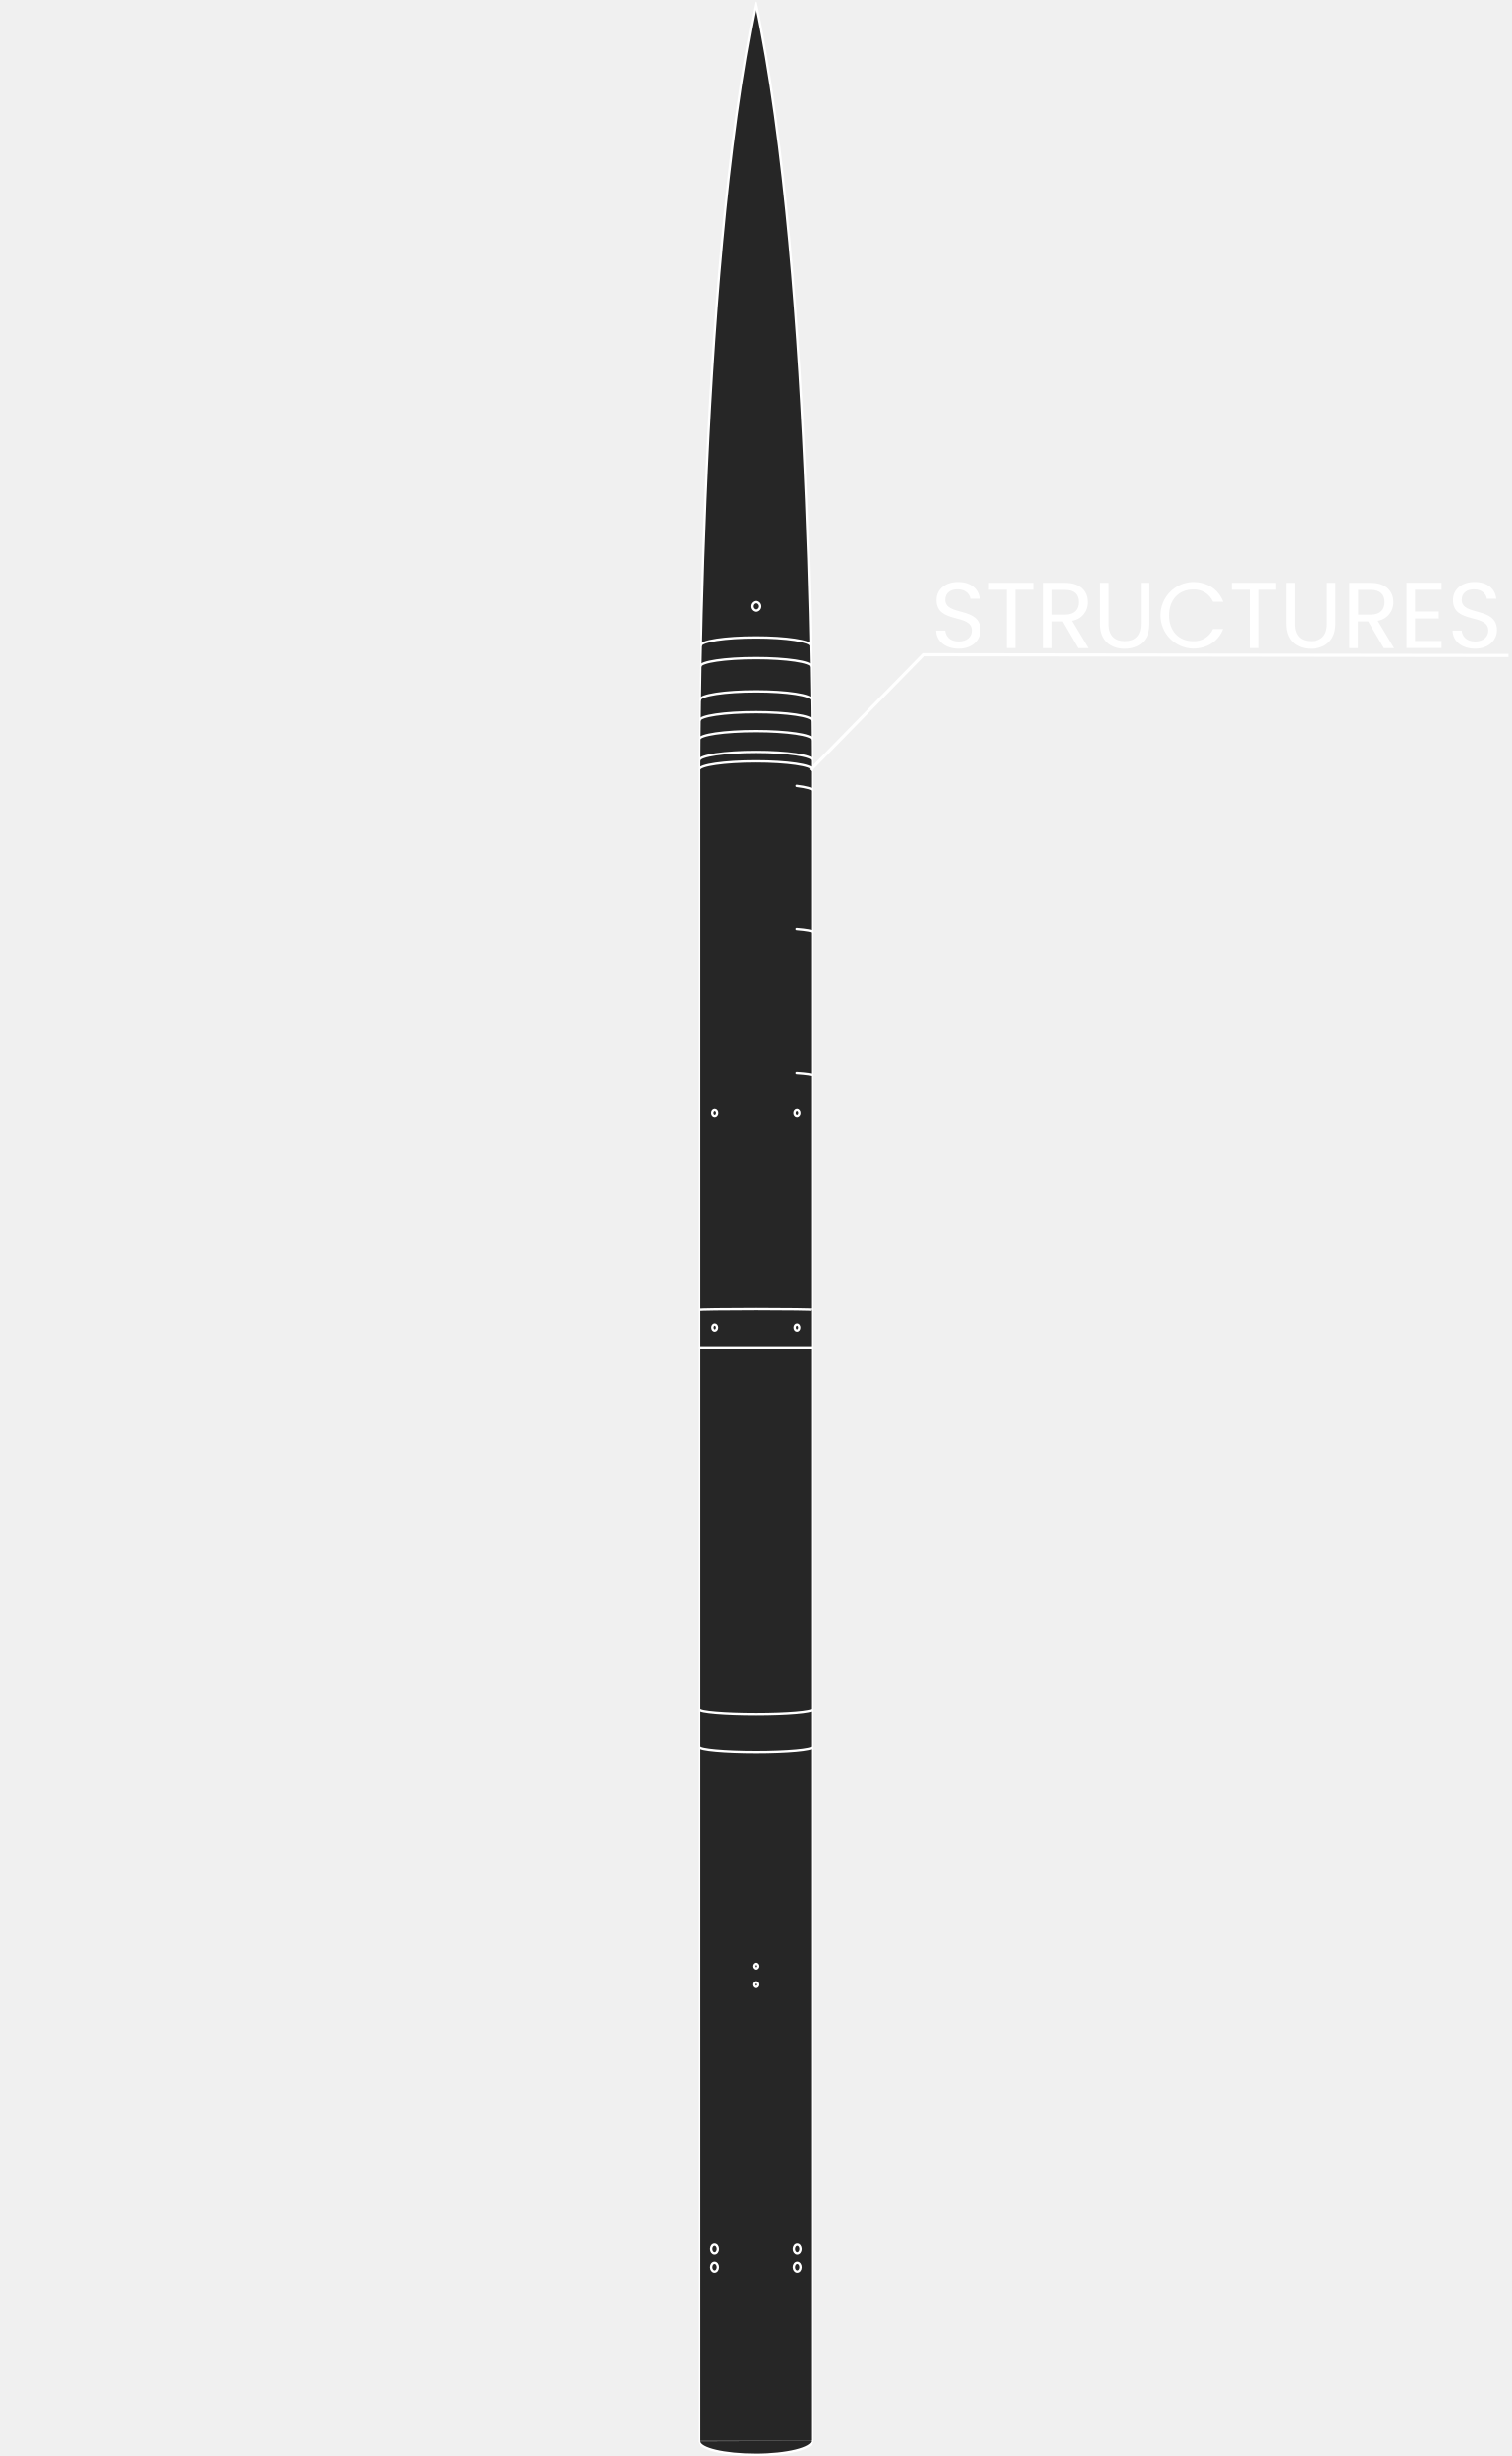
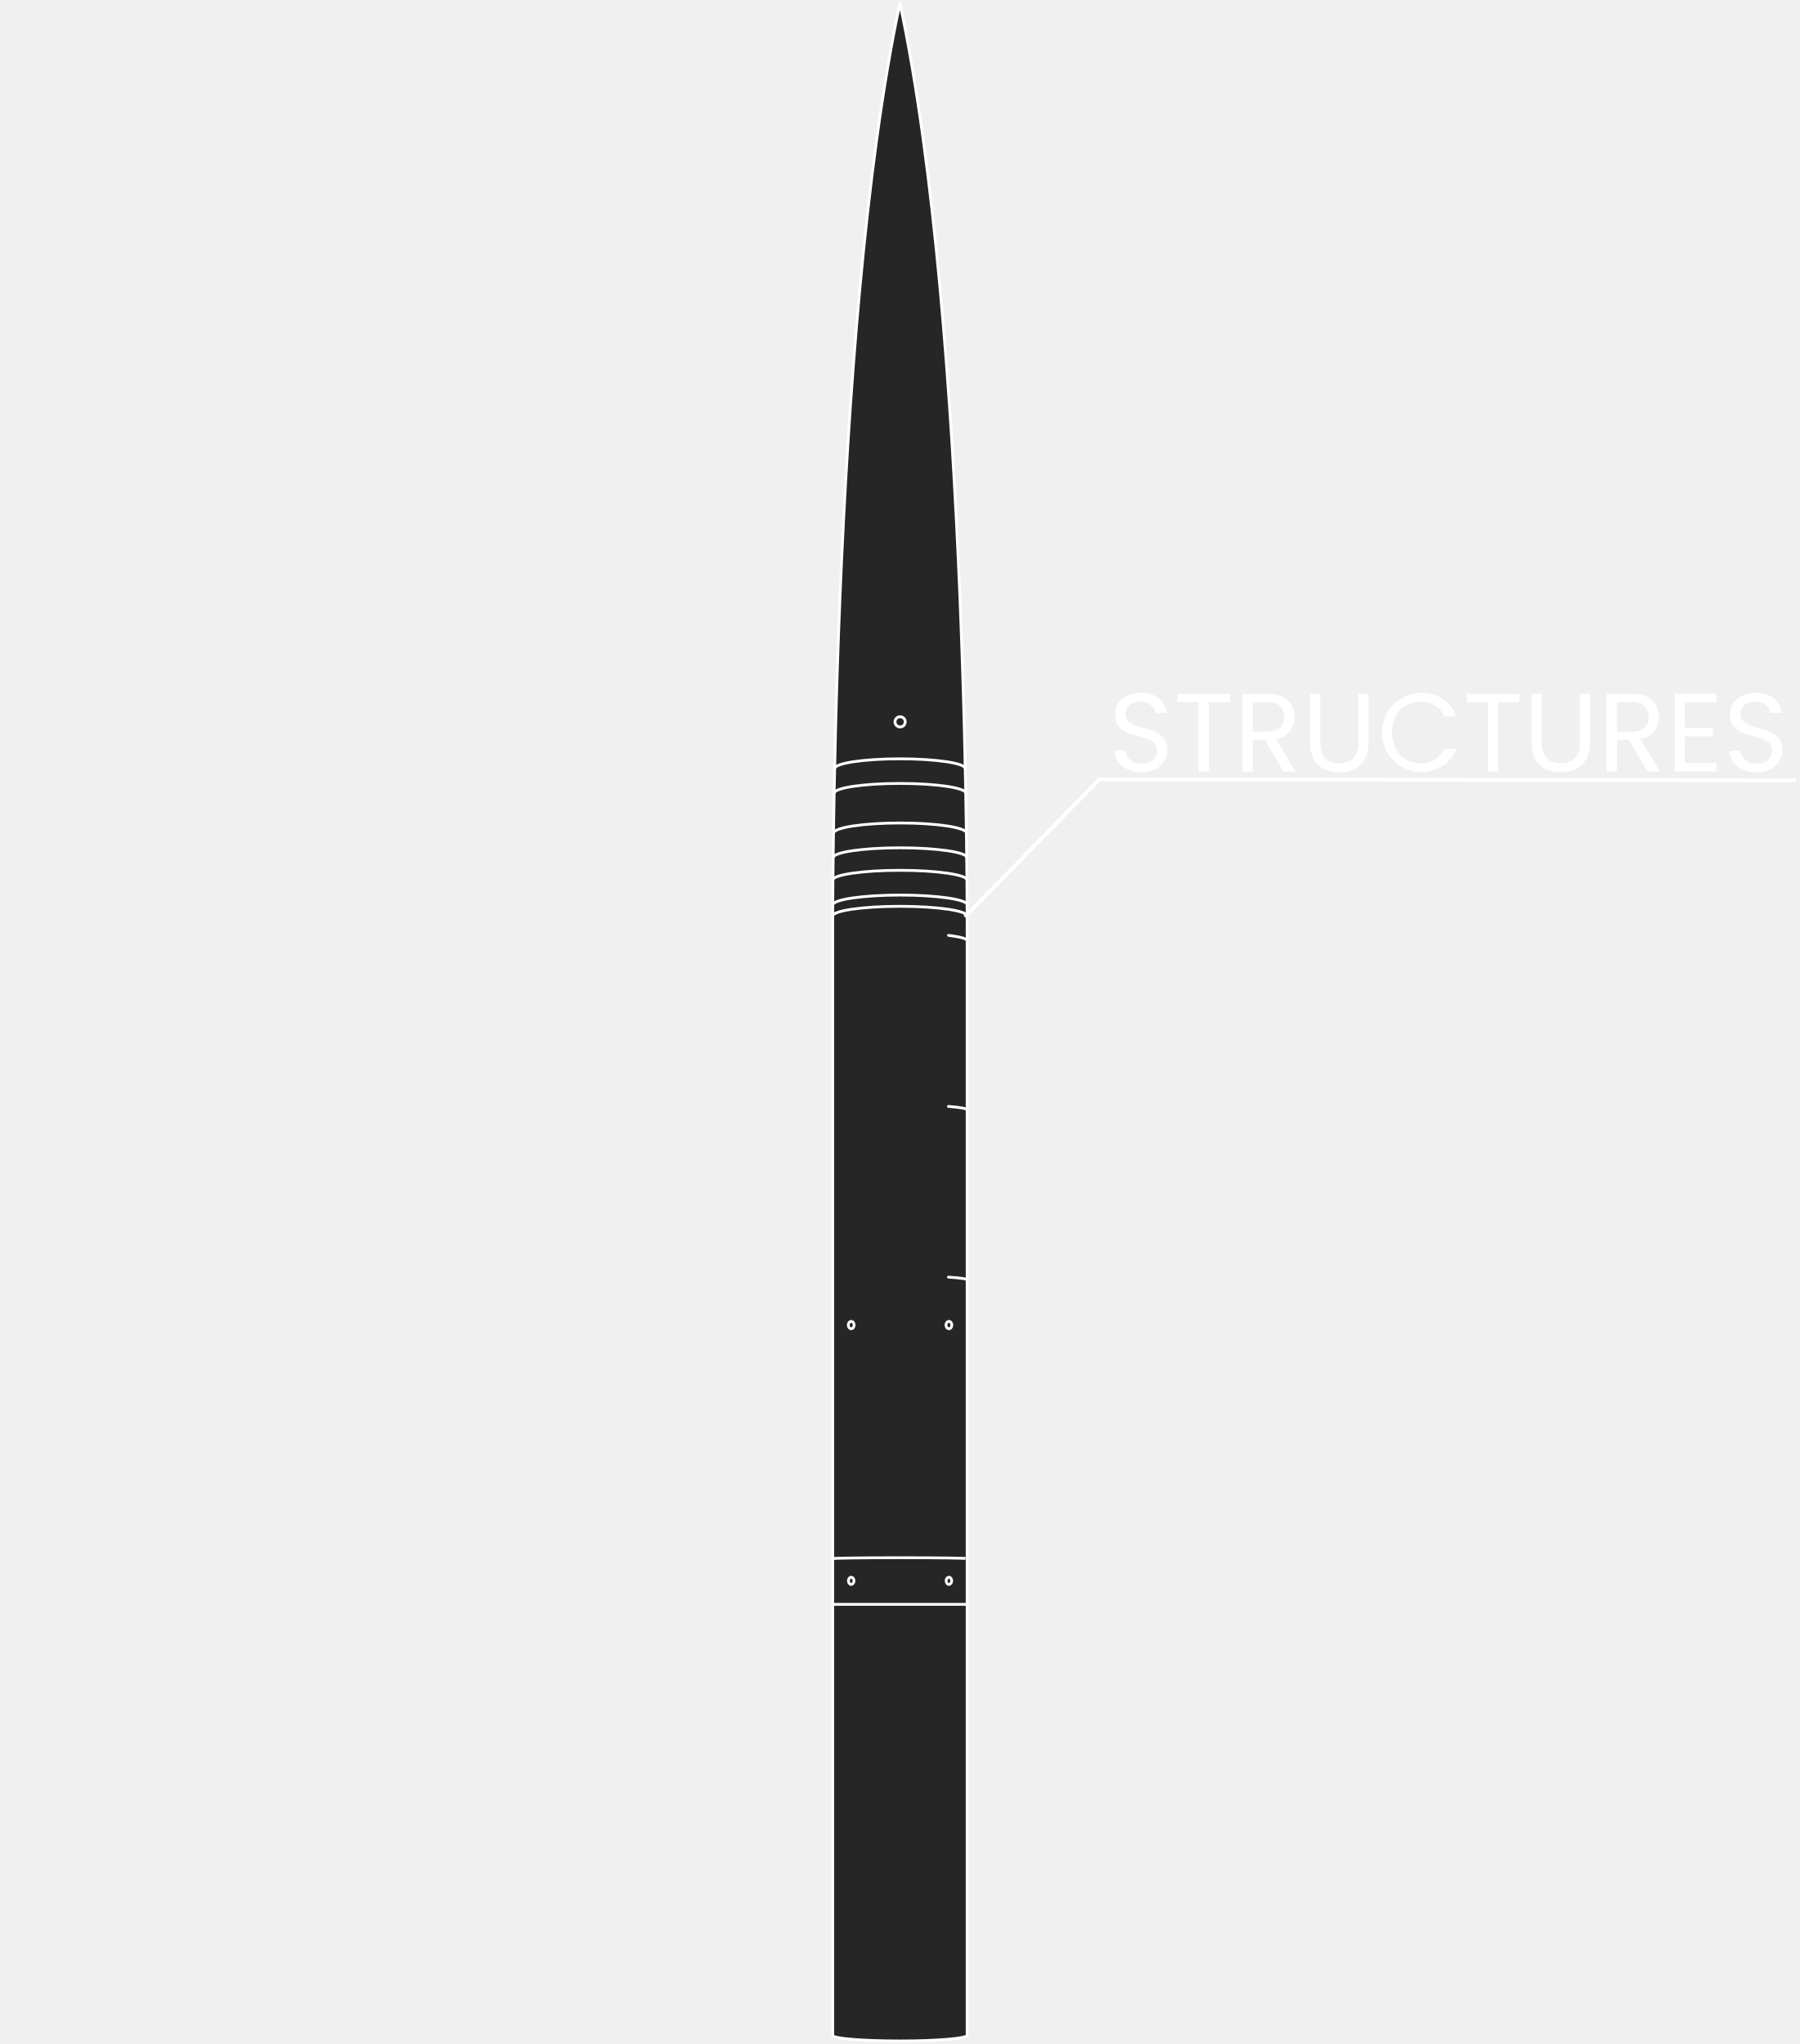
- <svg xmlns="http://www.w3.org/2000/svg" viewBox="0 0 482 783.17">
+ <svg xmlns="http://www.w3.org/2000/svg" viewBox="0 0 482 547.52">
  <defs>
    <style>.cls-1{fill:#262626;}.cls-1,.cls-2,.cls-5,.cls-6{stroke:#fff;}.cls-1,.cls-2,.cls-6{stroke-linecap:round;stroke-linejoin:round;}.cls-1,.cls-2{stroke-width:0.75px;}.cls-2,.cls-3,.cls-5,.cls-6{fill:none;}.cls-4{fill:#fff;}.cls-5{stroke-linecap:square;stroke-miterlimit:10;}.cls-6{opacity:0;}</style>
  </defs>
  <g id="Layer_2" data-name="Layer 2">
    <g id="Layer_1-2" data-name="Layer 1">
      <g id="Rocket">
        <g id="Structures">
-           <path id="main_curve" data-name="main curve" class="cls-1" d="M223,778.41V252h0s-.73-163.45,18-251.13h0c18.76,87.68,18,251.13,18,251.13V778.41" />
-           <path class="cls-2" d="M259.06,545.22c0,.83-8.07,1.51-18,1.51s-18-.68-18-1.51" />
-           <path class="cls-2" d="M259.06,557c0,.89-8.07,1.62-18,1.62s-18-.73-18-1.62" />
-           <ellipse class="cls-2" cx="227.89" cy="723.11" rx="1.07" ry="1.4" />
-           <ellipse class="cls-2" cx="254.2" cy="723.11" rx="1.07" ry="1.4" />
-           <ellipse class="cls-2" cx="227.89" cy="717.04" rx="1.07" ry="1.4" />
-           <ellipse class="cls-2" cx="254.2" cy="717.04" rx="1.07" ry="1.4" />
-           <circle class="cls-2" cx="241.04" cy="626.98" r="0.77" />
-           <circle class="cls-2" cx="241.03" cy="632.86" r="0.77" />
+           <path class="cls-1" d="M223,545.22V252h0s-.73-163.45,18-251.13h0c18.76,87.68,18,251.13,18,251.13v293.2c0,.83-8.07,1.51-18,1.51S223,546.05,223,545.22Z" />
          <line class="cls-2" x1="223.02" y1="429.75" x2="259.06" y2="429.75" />
          <ellipse class="cls-2" cx="227.95" cy="423.45" rx="0.74" ry="0.96" />
          <ellipse class="cls-2" cx="254.12" cy="423.45" rx="0.74" ry="0.96" />
          <ellipse class="cls-2" cx="227.95" cy="354.94" rx="0.78" ry="0.98" />
          <ellipse class="cls-2" cx="254.12" cy="354.94" rx="0.78" ry="0.98" />
          <path class="cls-2" d="M223,245.38c0-1.44,8.07-2.61,18-2.61s18,1.17,18,2.61" />
          <path class="cls-2" d="M259.06,242.4c0-1.46-8.07-2.64-18-2.64s-18,1.18-18,2.64" />
          <path class="cls-2" d="M223,235.77c0-1.46,8.06-2.64,18-2.64s18,1.18,18,2.64" />
          <path class="cls-2" d="M258.93,229.73c0-1.45-8-2.63-17.9-2.63s-17.9,1.18-17.9,2.63" />
          <path class="cls-2" d="M223.24,223.18c0-1.51,8-2.73,17.81-2.73s17.81,1.22,17.81,2.73" />
          <path class="cls-2" d="M258.66,212.48c0-1.45-7.89-2.62-17.63-2.62s-17.64,1.17-17.64,2.62" />
          <path class="cls-2" d="M258.52,205.89c0-1.45-7.84-2.63-17.51-2.63s-17.5,1.18-17.5,2.63" />
          <circle class="cls-2" cx="241.05" cy="193.36" r="1.37" />
          <path class="cls-2" d="M259.06,417.5c0-.13-8.07-.24-18-.24s-18,.11-18,.24" />
          <path class="cls-2" d="M259.06,342.87c0-.3-1.93-.57-5.06-.77" />
          <path class="cls-2" d="M254,296.37c3.16.25,5.11.59,5.11,1" />
          <path class="cls-2" d="M254,250.55c3.16.39,5.11.92,5.11,1.5" />
          <path class="cls-3" d="M243.3,258s0,0,0,0l-.23-.36a6.55,6.55,0,0,0-.39-.53,2.62,2.62,0,0,0-.55-.5,2.48,2.48,0,0,0-.64-.35,3.86,3.86,0,0,0-.82-.24l-.47-.05a4.17,4.17,0,0,0-.5,0l-.49.06a6,6,0,0,0-1.87.69,8.32,8.32,0,0,0-1.37,1,10.14,10.14,0,0,0-1.54,1.67,11.46,11.46,0,0,0-.78,1.18,8.64,8.64,0,0,0-.81,2.08,6.26,6.26,0,0,0-.14.73c0,.21,0,.42-.06.62s0,.41,0,.61,0,.21,0,.32,0,.28,0,.42.08.46.14.69a5.17,5.17,0,0,0,.6,1.36,3.85,3.85,0,0,0,.92,1,3.74,3.74,0,0,0,1.17.57q.3.08.6.12a3.93,3.93,0,0,0,.48.06l.75,0,.46,0,.39,0,.45-.07.14,0h0l-.05,0a7.19,7.19,0,0,1-1.11.36c-.24.06-.48.11-.73.15l-.41.07-.49,0h-.28a4.34,4.34,0,0,1-.51,0l-.43,0-.4,0a5.22,5.22,0,0,1-1.41-.36,3.92,3.92,0,0,1-.8-.45,4.07,4.07,0,0,1-1.22-1.42,4.56,4.56,0,0,1-.45-1.18,5.88,5.88,0,0,1-.14-.73,8.69,8.69,0,0,1,0-1.14c0-.22,0-.43.05-.64a9.9,9.9,0,0,1,.55-2.27,12.61,12.61,0,0,1,1.1-2.28l.26-.43a11.86,11.86,0,0,1,1.56-2,9.27,9.27,0,0,1,2.12-1.61,7.38,7.38,0,0,1,1.45-.6,6.43,6.43,0,0,1,.76-.17,5.22,5.22,0,0,1,.88-.07,3.91,3.91,0,0,1,.49,0,4.25,4.25,0,0,1,1.39.39,3.69,3.69,0,0,1,.69.41,3.56,3.56,0,0,1,.75.75,5.07,5.07,0,0,1,.72,1.31,5.2,5.2,0,0,1,.22.77Z" />
          <path class="cls-3" d="M251.8,265.79a.41.41,0,0,1,0,.19.75.75,0,0,1-.1.17,1.7,1.7,0,0,1-.19.19,2.47,2.47,0,0,1-.38.28,7.48,7.48,0,0,1-.74.39c-.41.19-.82.36-1.24.52l-1.44.5a3.37,3.37,0,0,1-.34.09l-1.9.51-.93.25a.48.48,0,0,0-.23.13l-1.19,1.05-1,.83-.07.08a.46.46,0,0,1-.17.09l-.4.11a.25.25,0,0,1-.17,0,.22.22,0,0,1-.09-.14l-.1-.37c-.06-.21-.11-.42-.17-.63a.23.23,0,0,0-.17-.17h0c-.14,0-.27,0-.41-.06h-.1a.2.2,0,0,1-.18-.15.65.65,0,0,1,0-.13c-.11-.43-.23-.86-.34-1.29a.22.22,0,0,1,0-.14.19.19,0,0,1,.07-.11l.37-.29.05,0a.27.27,0,0,0,.11-.21.13.13,0,0,0,0-.06c-.06-.24-.13-.48-.19-.71s-.06-.19-.08-.29a.24.24,0,0,1,0-.12.17.17,0,0,1,.14-.14l.2-.06.19,0a.41.41,0,0,1,.22,0l.29.06.69.14.69.14.69.14.56.11a.31.31,0,0,0,.19,0l.49-.13,1.74-.47.92-.24.32-.07.57-.11.55-.09.47-.08.39-.05.37,0h.18l.25,0h0a4.85,4.85,0,0,1,.66,0,2.26,2.26,0,0,1,.57.09.77.77,0,0,1,.19.08.36.36,0,0,1,.12.08A.38.38,0,0,1,251.8,265.79Z" />
          <path class="cls-3" d="M241.72,263.21l0,.06.76,1.38.66,1.19a.08.08,0,0,1,0,.05h0l-2-.45h0c-.17-.33-.34-.66-.52-1l-.51-1H239a0,0,0,0,0,0,0v3h-1.57v-7.1a.36.36,0,0,1,0-.18.44.44,0,0,1,.38-.31h2.8a3.13,3.13,0,0,1,1.09.19,2.47,2.47,0,0,1,.91.59,2.19,2.19,0,0,1,.57,1.12,2.35,2.35,0,0,1,0,.65,2,2,0,0,1-.82,1.44,2.55,2.55,0,0,1-.59.31l-.05,0Zm-2.75-1h1.45l.28,0a1.15,1.15,0,0,0,.37-.12.92.92,0,0,0,.48-.51.93.93,0,0,0,0-.52.9.9,0,0,0-.41-.65,1.1,1.1,0,0,0-.37-.16,1.81,1.81,0,0,0-.4,0H239C239,260.26,239,262.16,239,262.21Z" />
          <path class="cls-3" d="M248,260.2a.27.27,0,0,0,0,.09v4.62h-.09l-.77.16c-.24,0-.48.13-.72.19,0,0,0,0,0,0v-5s0-.06,0-.08h-2s0,0,0-.06v-.77a.61.61,0,0,1,0-.14.46.46,0,0,1,.39-.34h5.34a.05.05,0,0,1,0,.08,0,0,0,0,1,0,0l-.54,1.13,0,0a.11.11,0,0,1-.09.05H248Z" />
-           <path id="Bottom_Curve" data-name="Bottom Curve" class="cls-1" d="M223,778.52c0,2.42,8.07,4.28,18,4.28s18-2,18-4.39" />
          <path class="cls-4" d="M305.7,206.85c-4.18,0-7.14-2.32-7.2-5.75h2.9c.18,1.73,1.4,3.46,4.3,3.46,2.62,0,4.17-1.49,4.17-3.46,0-5.61-11.25-2-11.25-9.75,0-3.43,2.78-5.76,6.9-5.76,4,0,6.56,2.18,6.89,5.34h-3c-.17-1.4-1.49-3-4-3-2.24-.06-4,1.1-4,3.34,0,5.36,11.22,2,11.22,9.72C312.62,203.93,310.2,206.85,305.7,206.85Z" />
          <path class="cls-4" d="M315.33,185.86h14.08v2.21h-5.67v18.58H321V188.07h-5.7Z" />
          <path class="cls-4" d="M339.47,185.86c4.89,0,7.22,2.71,7.22,6.11a5.86,5.86,0,0,1-5,6l5.23,8.71H343.7l-4.95-8.5h-3.28v8.5h-2.72V185.86Zm0,2.24h-4V196h4c3.07,0,4.41-1.67,4.41-4S342.57,188.1,339.47,188.1Z" />
          <path class="cls-4" d="M350.83,185.86h2.72V199c0,3.82,2.06,5.46,5.13,5.46s5.1-1.64,5.1-5.46V185.86h2.72V199c0,5.4-3.55,7.87-7.85,7.87s-7.82-2.47-7.82-7.87Z" />
          <path class="cls-4" d="M380.4,185.59c4.51,0,8.09,2.27,9.64,6.29h-3.25a6.55,6.55,0,0,0-6.39-3.9c-4.36,0-7.61,3.16-7.61,8.26s3.25,8.23,7.61,8.23a6.57,6.57,0,0,0,6.39-3.88H390c-1.55,4-5.13,6.23-9.64,6.23a10.62,10.62,0,0,1,0-21.23Z" />
          <path class="cls-4" d="M392.78,185.86h14.09v2.21H401.2v18.58h-2.72V188.07h-5.7Z" />
          <path class="cls-4" d="M410.14,185.86h2.72V199c0,3.82,2.06,5.46,5.13,5.46s5.11-1.64,5.11-5.46V185.86h2.71V199c0,5.4-3.55,7.87-7.85,7.87s-7.82-2.47-7.82-7.87Z" />
          <path class="cls-4" d="M437.06,185.86c4.89,0,7.22,2.71,7.22,6.11a5.86,5.86,0,0,1-5,6l5.23,8.71h-3.26l-5-8.5h-3.28v8.5h-2.72V185.86Zm0,2.24h-4V196h4c3.07,0,4.41-1.67,4.41-4S440.16,188.1,437.06,188.1Z" />
          <path class="cls-4" d="M459.67,188.07H451.2V195h7.58v2.24H451.2v7.16h8.47v2.24H448.48V185.83h11.19Z" />
          <path class="cls-4" d="M470.38,206.85c-4.18,0-7.13-2.32-7.19-5.75h2.89c.18,1.73,1.41,3.46,4.3,3.46,2.63,0,4.18-1.49,4.18-3.46,0-5.61-11.25-2-11.25-9.75,0-3.43,2.77-5.76,6.89-5.76s6.57,2.18,6.9,5.34h-3c-.18-1.4-1.49-3-4-3-2.24-.06-4,1.1-4,3.34,0,5.36,11.22,2,11.22,9.72C477.3,203.93,474.89,206.85,470.38,206.85Z" />
          <polyline class="cls-5" points="258.72 245.26 294.4 208.78 480.5 209.02" />
-           <rect id="Structures_Border_Box" data-name="Structures Border Box" class="cls-6" x="0.5" y="0.5" width="481" height="777.52" />
+           <rect id="Structures_Border_Box" data-name="Structures Border Box" class="cls-6" x="0.5" y="0.5" width="481" height="546.52" />
        </g>
      </g>
    </g>
  </g>
</svg>
